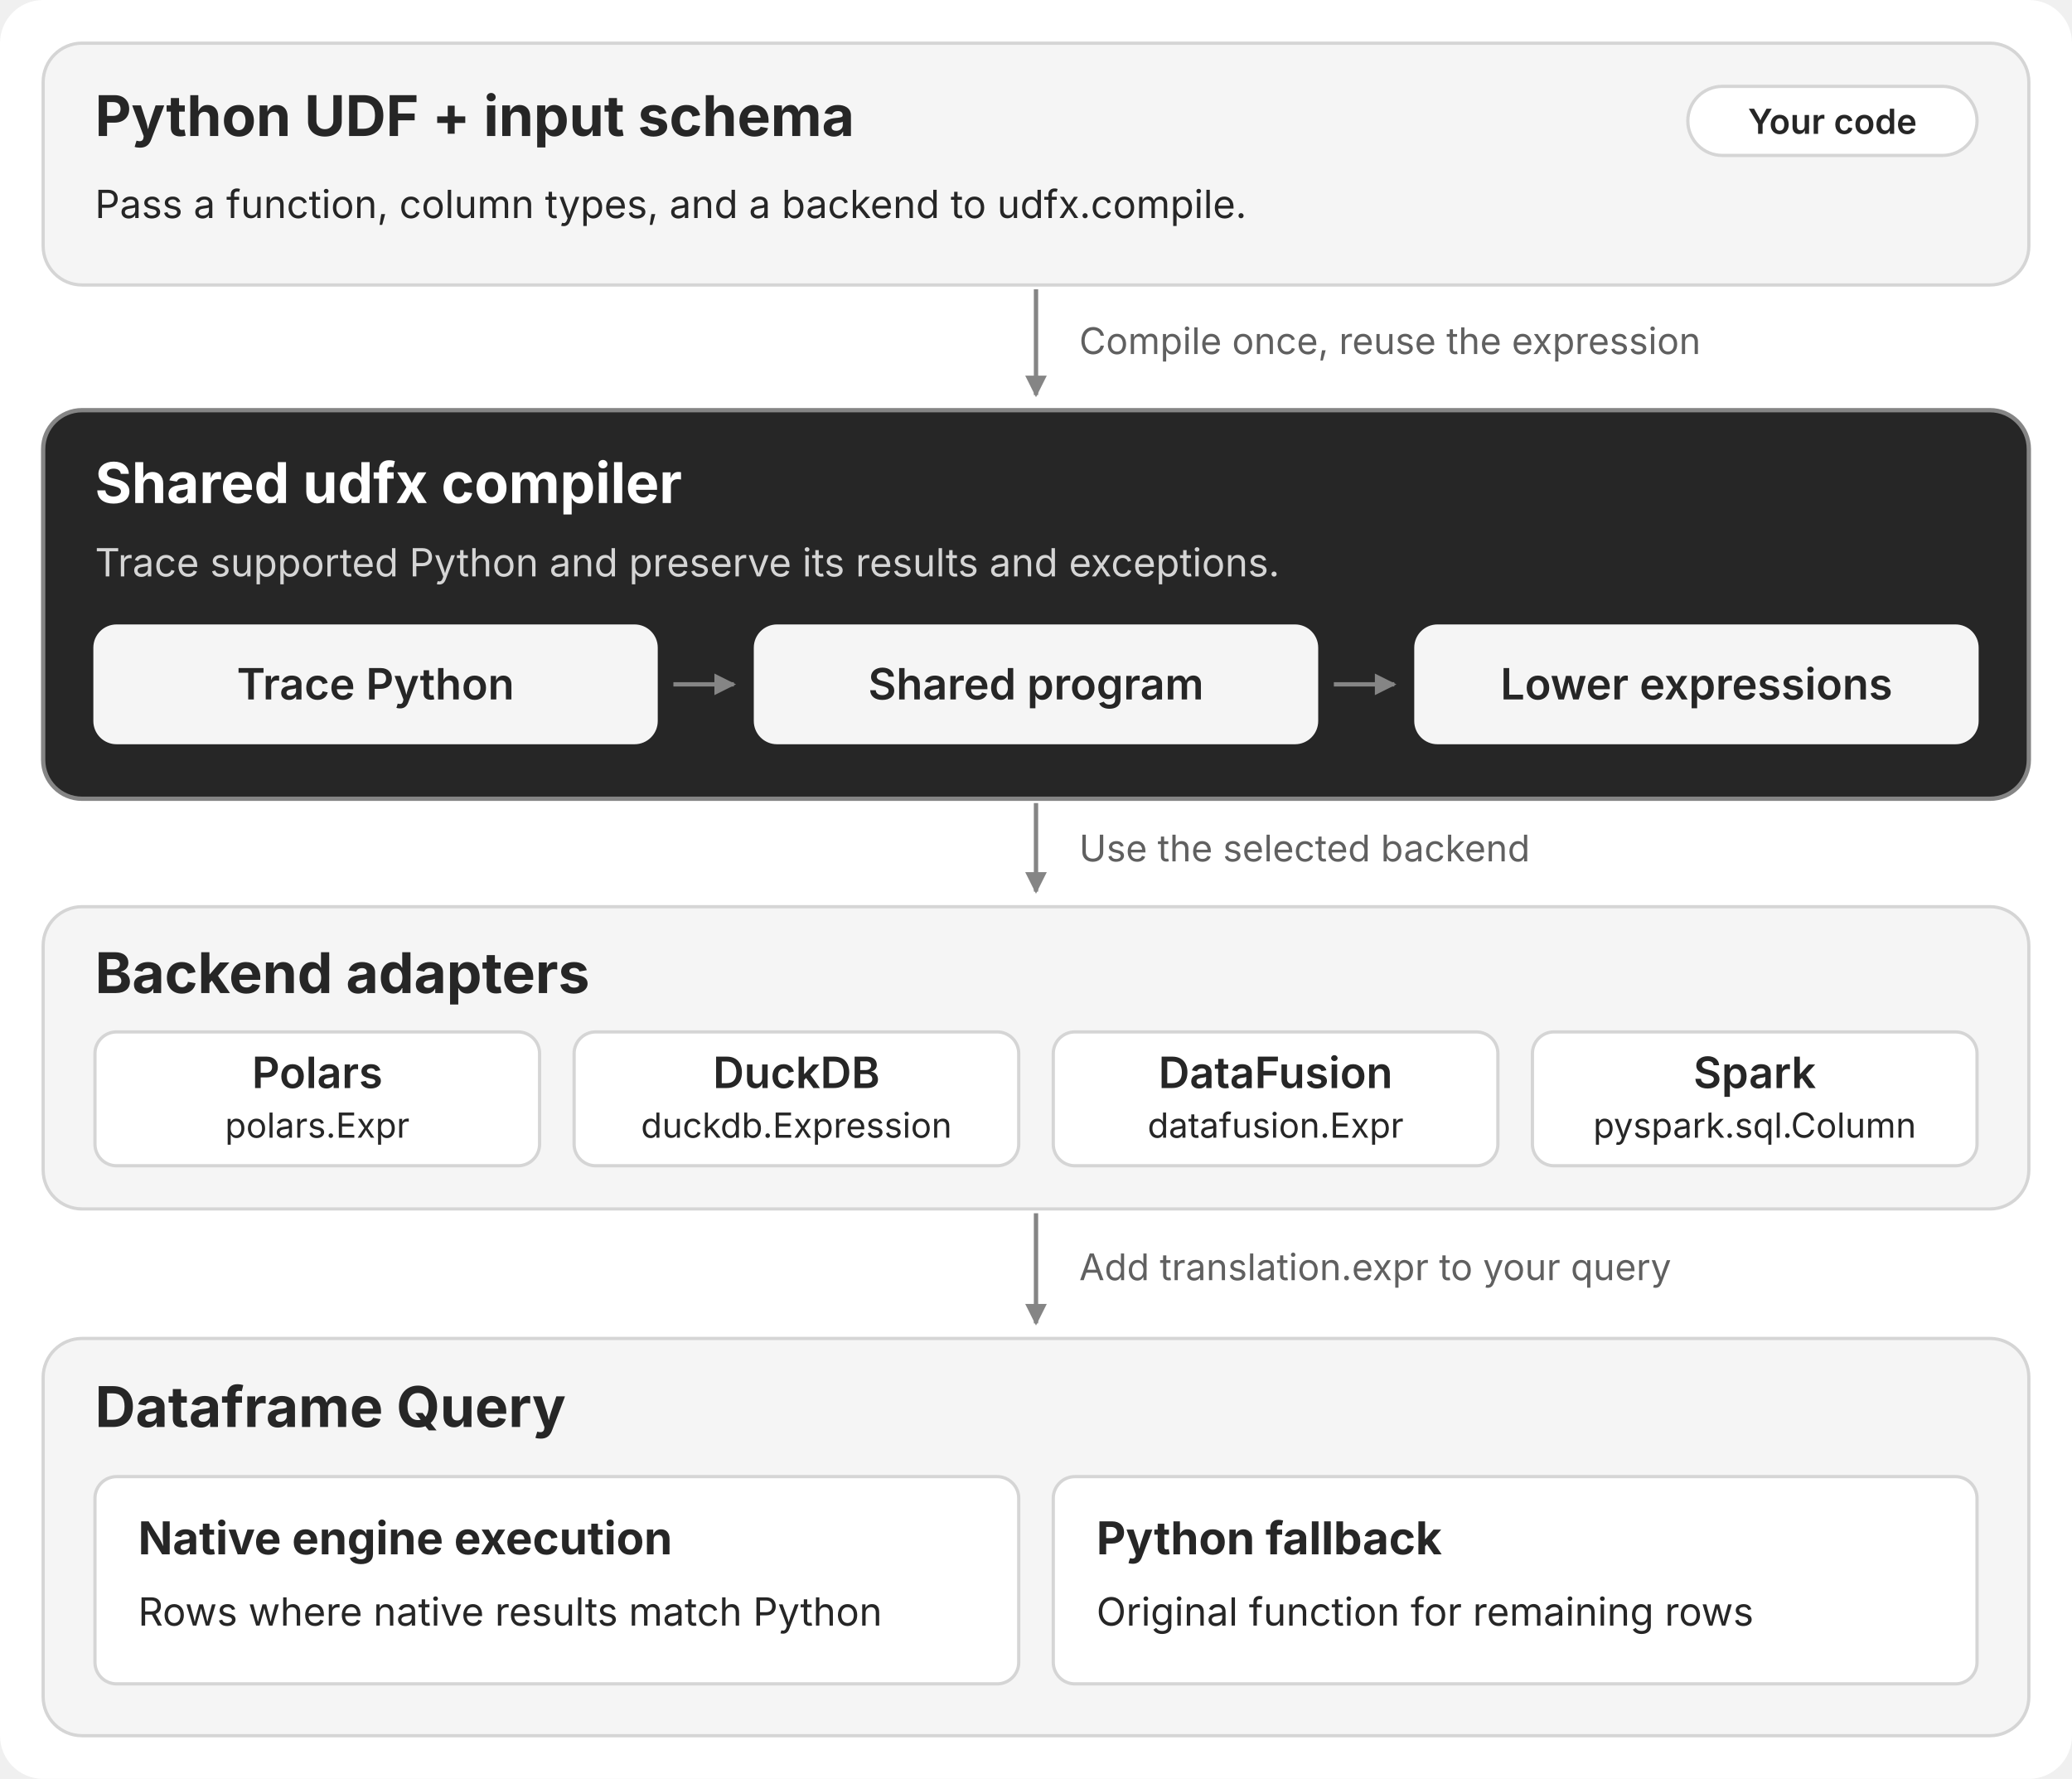
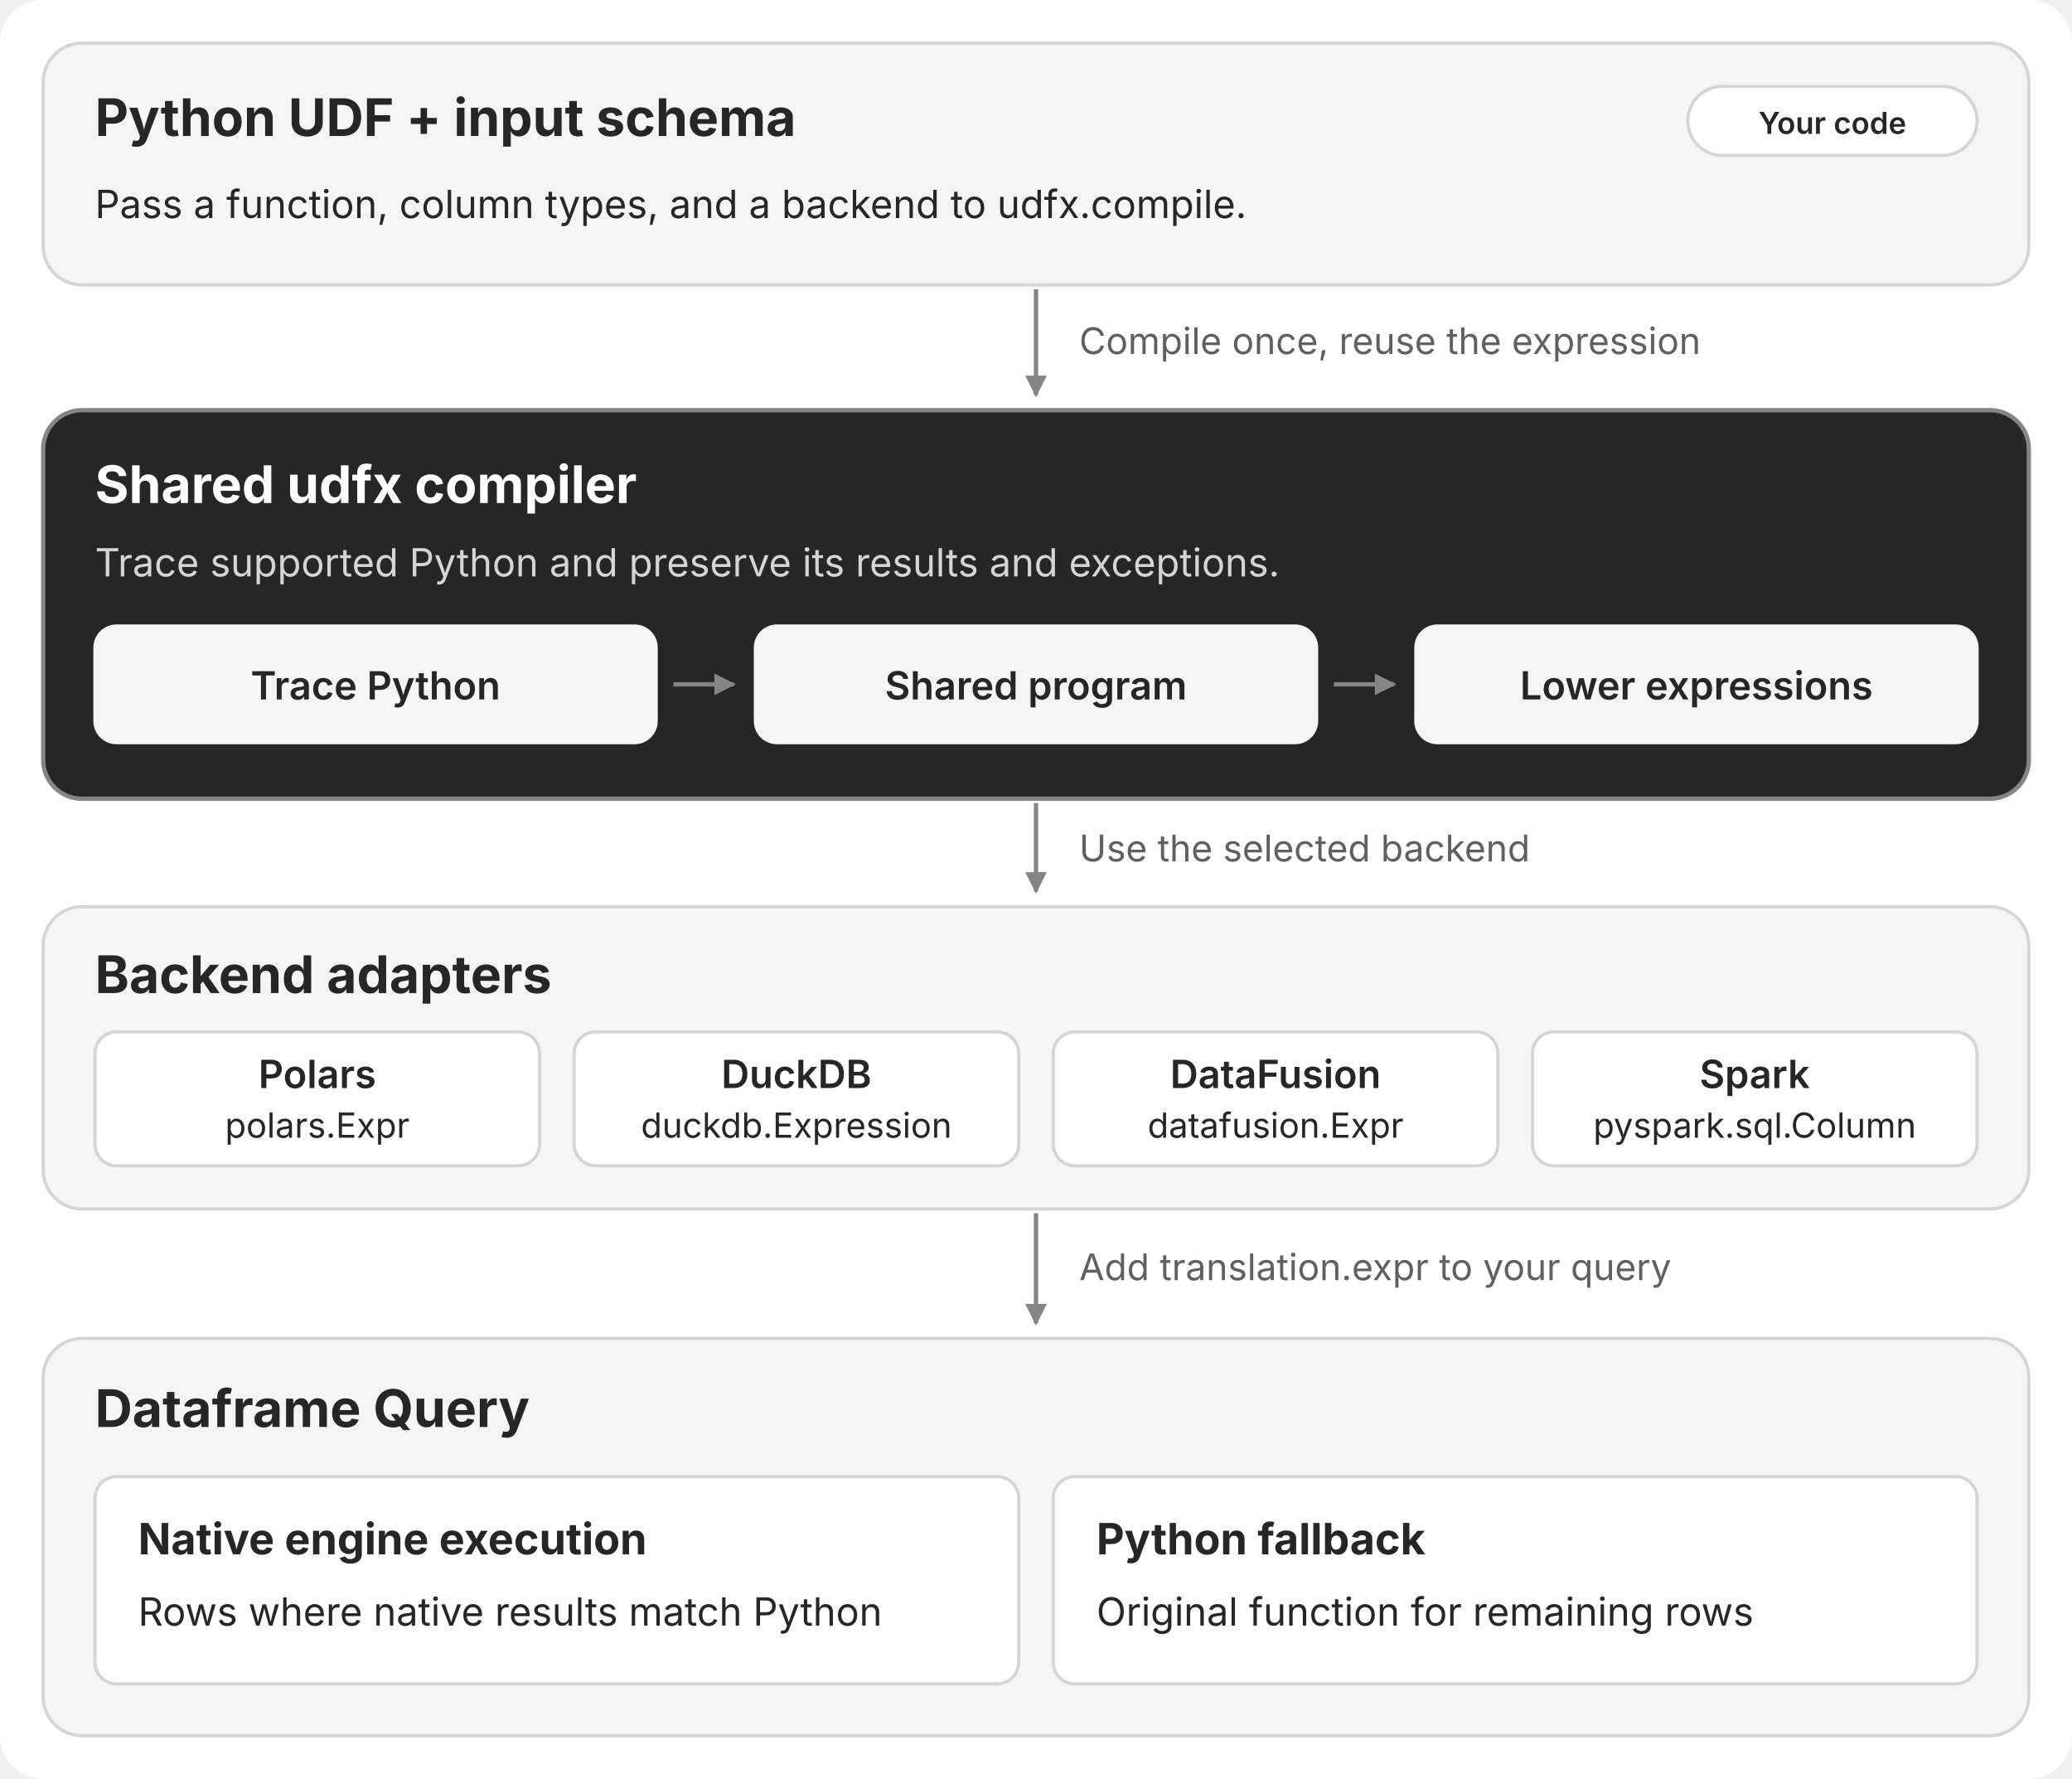
<svg xmlns="http://www.w3.org/2000/svg" viewBox="0 0 960 824" role="img" aria-labelledby="title description">
  <defs>
    <marker id="arrow" viewBox="0 0 10 10" refX="9" refY="5" markerUnits="userSpaceOnUse" markerWidth="10" markerHeight="10" orient="auto-start-reverse">
      <path d="M 0 0 L 10 5 L 0 10 Z" fill="#858585" />
    </marker>
  </defs>
  <rect width="960" height="824" rx="20" fill="#ffffff" />
  <g font-family="Inter, system-ui, -apple-system, BlinkMacSystemFont, Segoe UI, sans-serif" fill="#262626">
    <rect x="20" y="20" width="920" height="112" rx="18" fill="#f5f5f5" stroke="#d5d5d5" stroke-width="1.5" />
-     <text x="44" y="63" font-size="26" font-weight="700">Python UDF + input schema</text>
+     <text x="44" y="63" font-size="24" font-weight="700">Python UDF + input schema</text>
    <text x="44" y="101" font-size="18">Pass a function, column types, and a backend to udfx.compile.</text>
    <rect x="782" y="40" width="134" height="32" rx="16" fill="#ffffff" stroke="#d5d5d5" stroke-width="1.5" />
-     <text x="849" y="62" text-anchor="middle" font-size="16" font-weight="600">Your code</text>
+     <text x="849" y="62" text-anchor="middle" font-size="14" font-weight="600">Your code</text>
    <path d="M 480 134 V 183" fill="none" stroke="#858585" stroke-width="2" marker-end="url(#arrow)" />
    <text x="500" y="164" font-size="17" fill="#606060">Compile once, reuse the expression</text>
    <rect x="20" y="190" width="920" height="180" rx="18" fill="#262626" stroke="#858585" stroke-width="2" />
-     <text x="44" y="233" font-size="26" font-weight="700" fill="#ffffff">Shared udfx compiler</text>
+     <text x="44" y="233" font-size="24" font-weight="700" fill="#ffffff">Shared udfx compiler</text>
    <text x="44" y="267" font-size="18" fill="#d5d5d5">Trace supported Python and preserve its results and exceptions.</text>
    <rect x="44" y="290" width="260" height="54" rx="10" fill="#f5f5f5" stroke="#f5f5f5" stroke-width="1.5" />
-     <text x="174" y="324" text-anchor="middle" font-size="20" font-weight="600">Trace Python</text>
+     <text x="174" y="324" text-anchor="middle" font-size="18" font-weight="600">Trace Python</text>
    <path d="M 312 317 H 340" fill="none" stroke="#858585" stroke-width="2" marker-end="url(#arrow)" />
    <rect x="350" y="290" width="260" height="54" rx="10" fill="#f5f5f5" stroke="#f5f5f5" stroke-width="1.5" />
-     <text x="480" y="324" text-anchor="middle" font-size="20" font-weight="600">Shared program</text>
+     <text x="480" y="324" text-anchor="middle" font-size="18" font-weight="600">Shared program</text>
    <path d="M 618 317 H 646" fill="none" stroke="#858585" stroke-width="2" marker-end="url(#arrow)" />
    <rect x="656" y="290" width="260" height="54" rx="10" fill="#f5f5f5" stroke="#f5f5f5" stroke-width="1.5" />
-     <text x="786" y="324" text-anchor="middle" font-size="20" font-weight="600">Lower expressions</text>
+     <text x="786" y="324" text-anchor="middle" font-size="18" font-weight="600">Lower expressions</text>
    <path d="M 480 372 V 413" fill="none" stroke="#858585" stroke-width="2" marker-end="url(#arrow)" />
    <text x="500" y="399" font-size="17" fill="#606060">Use the selected backend</text>
    <rect x="20" y="420" width="920" height="140" rx="18" fill="#f5f5f5" stroke="#d5d5d5" stroke-width="1.5" />
-     <text x="44" y="460" font-size="26" font-weight="700">Backend adapters</text>
+     <text x="44" y="460" font-size="24" font-weight="700">Backend adapters</text>
    <rect x="44" y="478" width="206" height="62" rx="10" fill="#ffffff" stroke="#d5d5d5" stroke-width="1.5" />
-     <text x="147" y="504" text-anchor="middle" font-size="20" font-weight="600">Polars</text>
+     <text x="147" y="504" text-anchor="middle" font-size="18" font-weight="600">Polars</text>
    <text x="147" y="527" text-anchor="middle" font-size="16">polars.Expr</text>
    <rect x="266" y="478" width="206" height="62" rx="10" fill="#ffffff" stroke="#d5d5d5" stroke-width="1.5" />
-     <text x="369" y="504" text-anchor="middle" font-size="20" font-weight="600">DuckDB</text>
+     <text x="369" y="504" text-anchor="middle" font-size="18" font-weight="600">DuckDB</text>
    <text x="369" y="527" text-anchor="middle" font-size="16">duckdb.Expression</text>
    <rect x="488" y="478" width="206" height="62" rx="10" fill="#ffffff" stroke="#d5d5d5" stroke-width="1.5" />
-     <text x="591" y="504" text-anchor="middle" font-size="20" font-weight="600">DataFusion</text>
+     <text x="591" y="504" text-anchor="middle" font-size="18" font-weight="600">DataFusion</text>
    <text x="591" y="527" text-anchor="middle" font-size="16">datafusion.Expr</text>
    <rect x="710" y="478" width="206" height="62" rx="10" fill="#ffffff" stroke="#d5d5d5" stroke-width="1.5" />
-     <text x="813" y="504" text-anchor="middle" font-size="20" font-weight="600">Spark</text>
+     <text x="813" y="504" text-anchor="middle" font-size="18" font-weight="600">Spark</text>
    <text x="813" y="527" text-anchor="middle" font-size="16">pyspark.sql.Column</text>
    <path d="M 480 562 V 613" fill="none" stroke="#858585" stroke-width="2" marker-end="url(#arrow)" />
    <text x="500" y="593" font-size="17" fill="#606060">Add translation.expr to your query</text>
    <rect x="20" y="620" width="920" height="184" rx="18" fill="#f5f5f5" stroke="#d5d5d5" stroke-width="1.5" />
-     <text x="44" y="661" font-size="26" font-weight="700">Dataframe Query</text>
+     <text x="44" y="661" font-size="24" font-weight="700">Dataframe Query</text>
    <rect x="44" y="684" width="428" height="96" rx="10" fill="#ffffff" stroke="#d5d5d5" stroke-width="1.5" />
-     <text x="64" y="720" font-size="21" font-weight="700">Native engine execution</text>
+     <text x="64" y="720" font-size="20" font-weight="700">Native engine execution</text>
    <text x="64" y="753" font-size="18">Rows where native results match Python</text>
    <rect x="488" y="684" width="428" height="96" rx="10" fill="#ffffff" stroke="#d5d5d5" stroke-width="1.5" />
-     <text x="508" y="720" font-size="21" font-weight="700">Python fallback</text>
+     <text x="508" y="720" font-size="20" font-weight="700">Python fallback</text>
    <text x="508" y="753" font-size="18">Original function for remaining rows</text>
  </g>
</svg>
